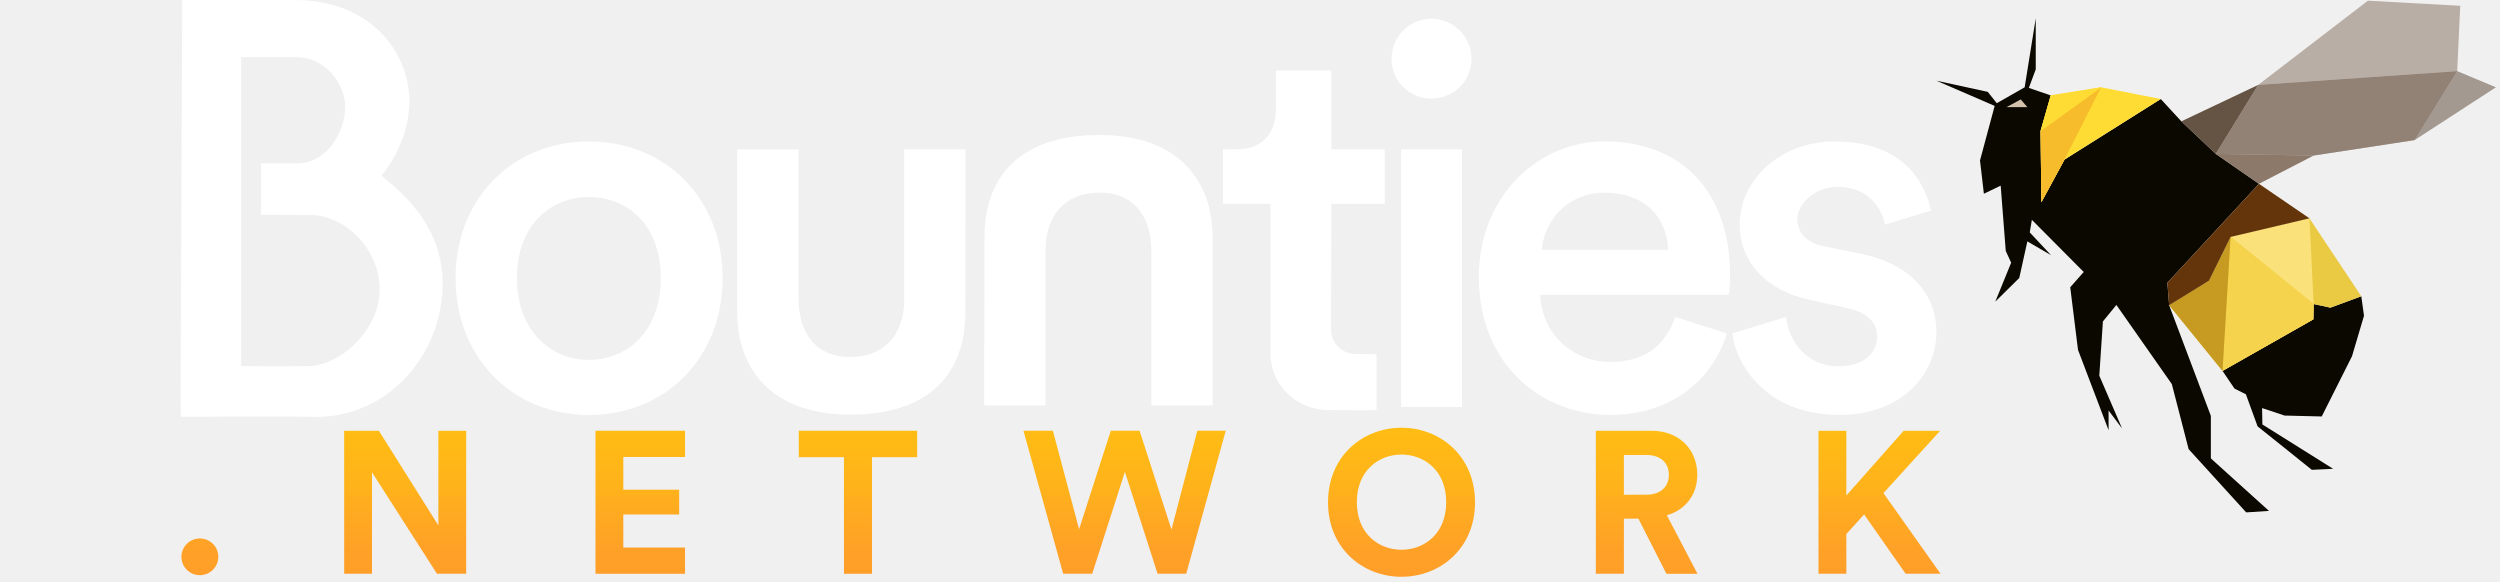
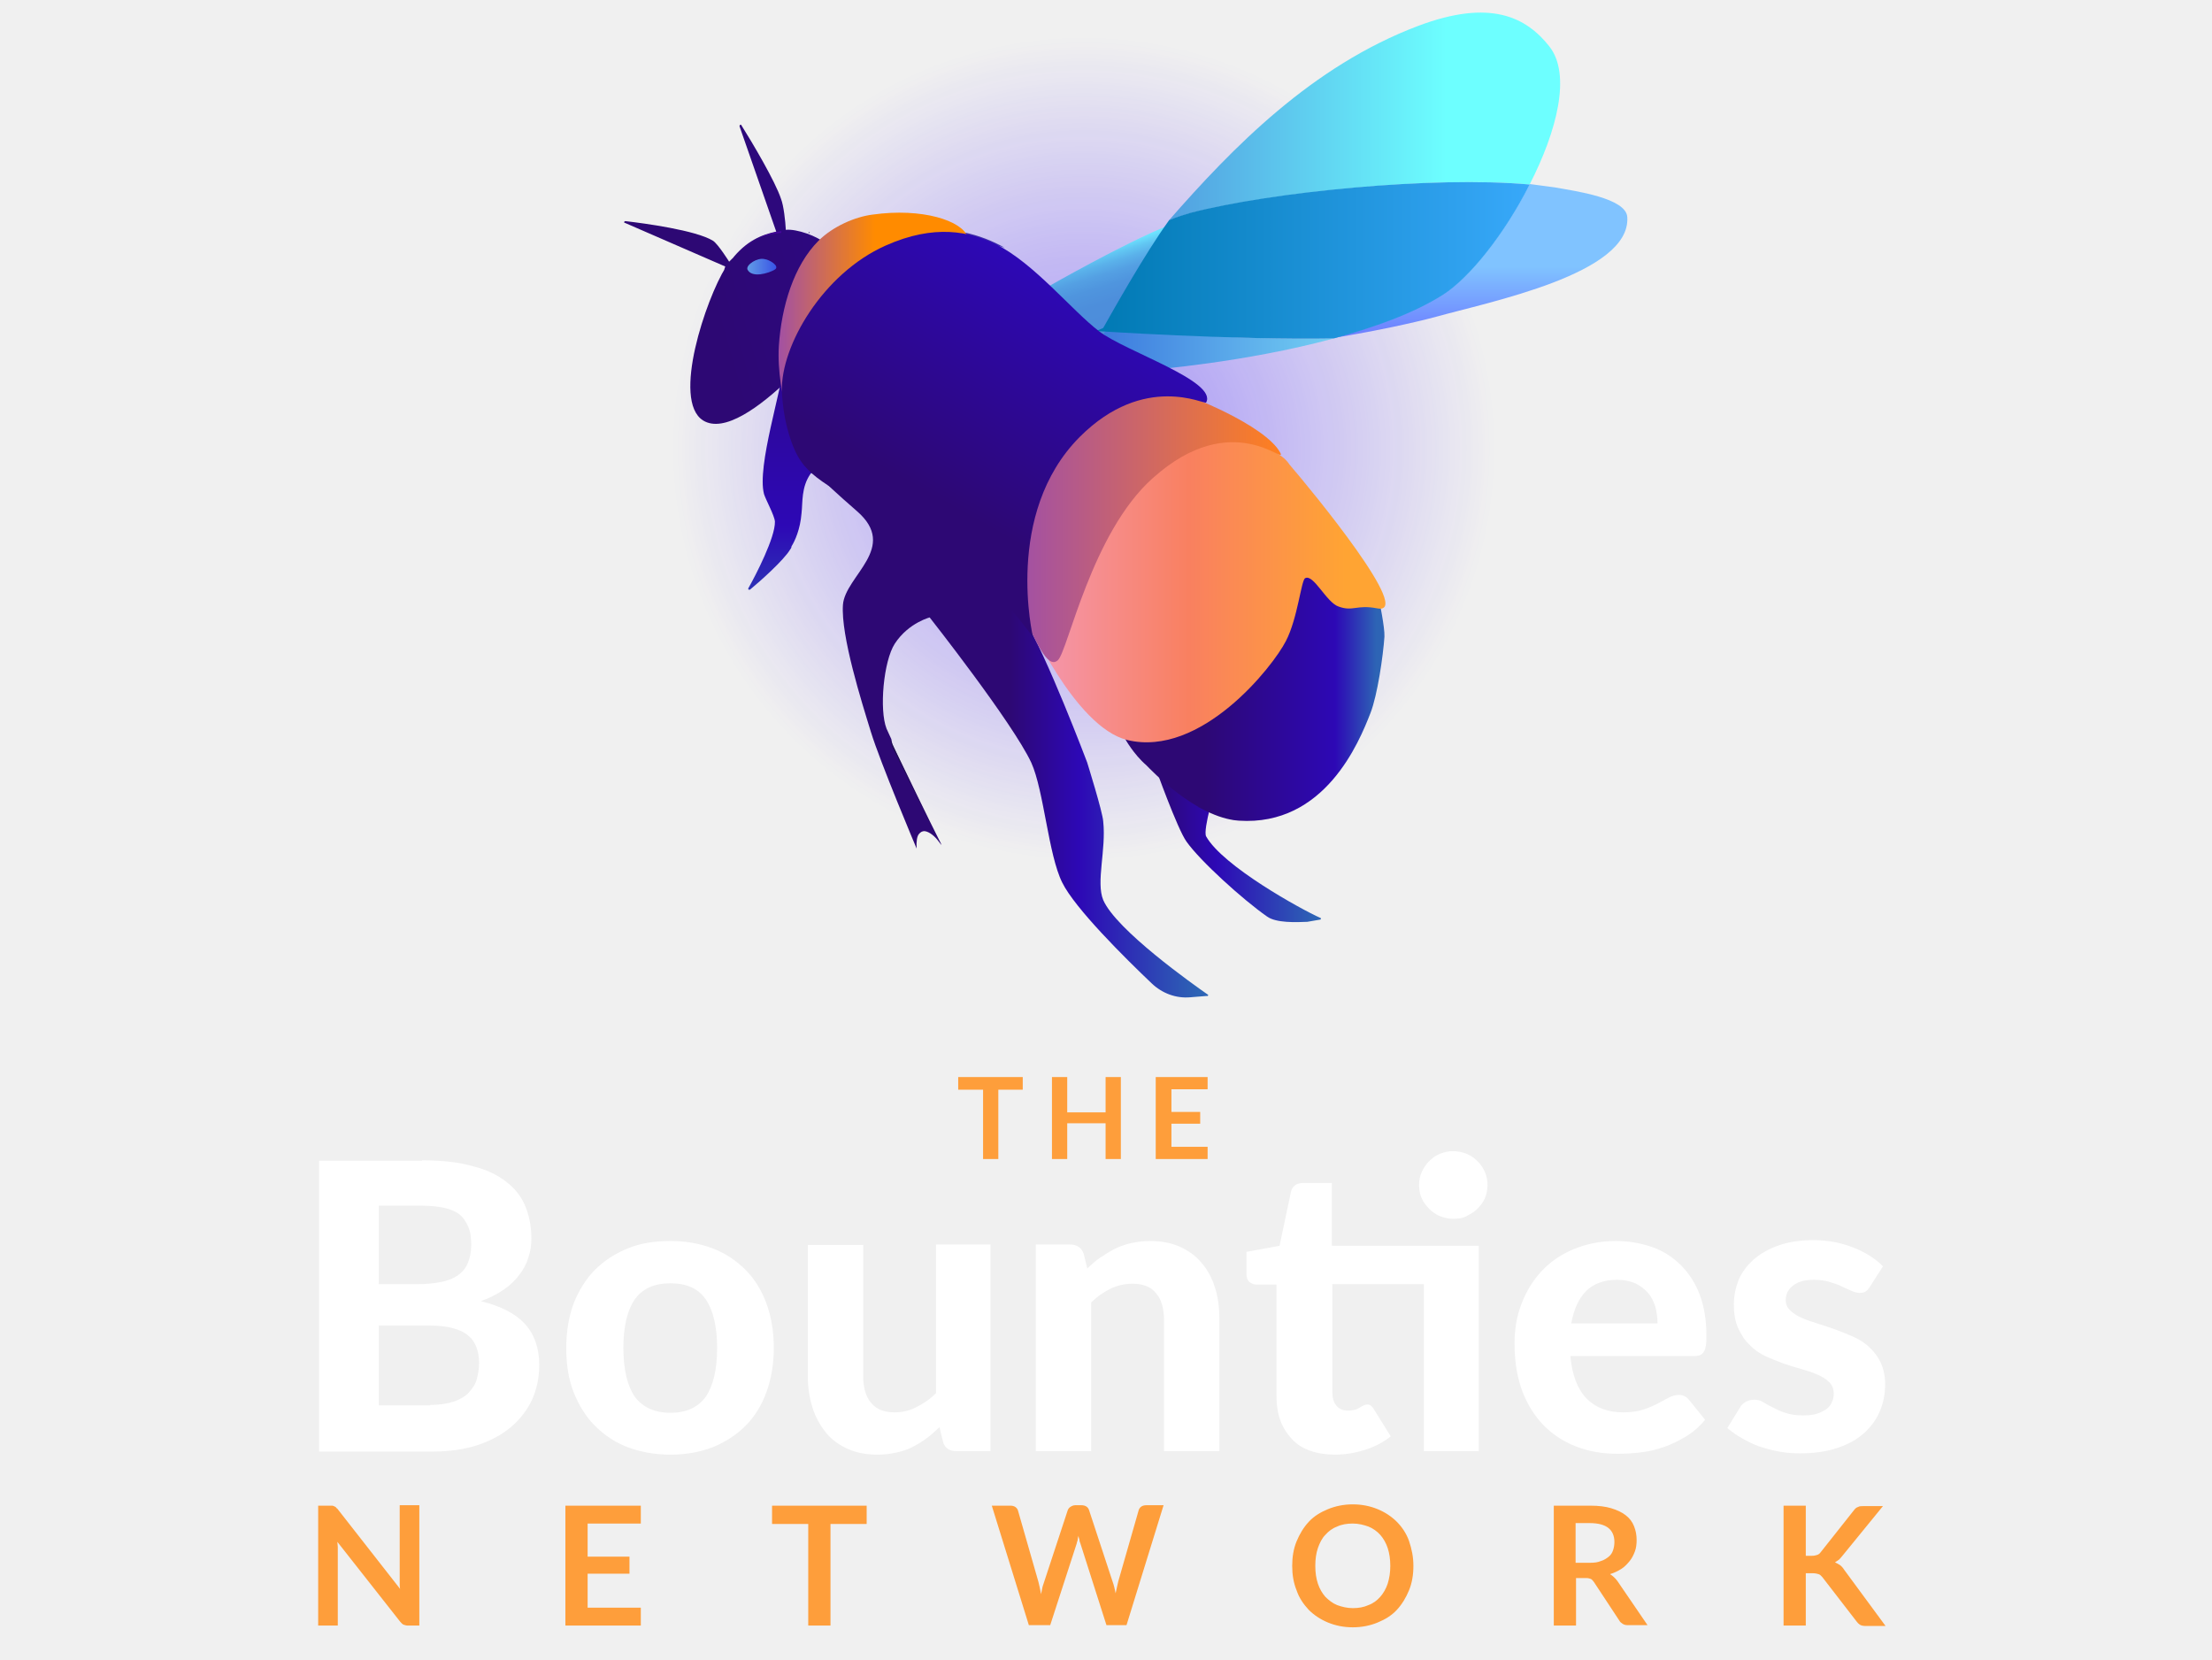
- <svg xmlns="http://www.w3.org/2000/svg" version="1.1" id="Layer_1" x="0px" y="0px" width="609.5px" height="141.699px" viewBox="23.5 0 609.5 141.699" enable-background="new 23.5 0 609.5 141.699" xml:space="preserve">
-   <path fill="#FFFFFF" d="M199.681,67.754c0,19.339-13.794,33.414-32.622,33.414c-18.693,0-32.494-14.053-32.494-33.414  c0-19.218,13.784-33.271,32.494-33.271C185.884,34.483,199.681,48.538,199.681,67.754z M184.596,67.754  c0-13.022-8.253-19.733-17.535-19.733c-9.156,0-17.538,6.711-17.538,19.733c0,13.025,8.382,19.988,17.538,19.988  C176.34,87.742,184.596,80.906,184.596,67.754z" />
-   <path fill="#FFFFFF" d="M230.798,101.078c-19.259,0-27.573-11.146-27.573-25.072v-39.59h14.944v36.297  c0,7.736,3.616,14.318,12.64,14.318c8.641,0,13.152-5.803,13.152-14.051V36.415h14.96l-0.072,39.694  C258.853,90.115,251.074,101.078,230.798,101.078z" />
-   <path fill="#FFFFFF" d="M348.092,36.415h13.025v13.282h-13.025l-0.099,30.593c0,3,2.299,6.022,6.154,6.022  c2.744,0,1.5,0,4.952,0.045V99.97c-2.326,0.179-6.321,0-11.732,0c-7.145,0-14.094-5.411-14.094-13.786l-0.019-36.499H321.65V36.402  h3.235c6.705,0,9.68-4.253,9.68-9.798v-9.406h13.532L348.092,36.415L348.092,36.415z" />
-   <path fill="#FFFFFF" d="M372.443,4.56c5.401,0,9.805,4.388,9.805,9.804c0,5.415-4.399,9.671-9.805,9.671  c-5.302,0-9.681-4.248-9.681-9.671C362.769,8.945,367.153,4.56,372.443,4.56z M365.093,99.223V36.415h14.843v62.808H365.093  L365.093,99.223z" />
-   <path fill="#FFFFFF" d="M444.526,81.294c-3.349,10.957-13.28,19.854-28.371,19.854c-17.022,0-32.112-12.373-32.112-33.662  c0-19.851,14.688-33.012,30.562-33.012c19.348,0,30.689,12.77,30.689,32.621c0,2.453-0.256,4.507-0.386,4.774h-45.912  c0.403,9.545,7.88,16.373,17.167,16.373c9.033,0,13.674-4.777,15.737-10.959L444.526,81.294z M430.213,60.918  c-0.26-7.355-5.16-13.932-15.479-13.932c-9.412,0-14.849,7.223-15.349,13.932H430.213z" />
-   <path fill="#FFFFFF" d="M483.062,54.754c-0.592-3.058-3.263-9.199-11.646-9.199c-5.287,0-9.731,4.016-9.731,7.888  c0,3.348,2.453,5.802,6.315,6.571l9.537,1.925c11.862,2.58,18.061,9.797,18.061,19.083c0,9.545-7.726,20.123-23.729,20.123  c-18.179,0-25.253-12.765-26.021-19.863l13.119-4.01c0.509,5.67,4.789,12.035,12.795,12.035c6.19,0,9.41-3.353,9.41-7.224  c0-3.354-2.318-5.935-7.351-6.972l-9.286-2.062c-11.095-2.457-16.897-9.683-16.897-18.31c0-10.977,10.045-20.256,23.07-20.256  c20.205,0,22.896,14.385,23.592,16.848" />
-   <path fill="#FFFFFF" d="M291.571,32.914c19.258,0,27.571,11.146,27.571,25.071v40.858h-14.949V61.278  c0-7.733-3.612-14.315-12.631-14.315c-8.641,0-13.16,5.803-13.16,14.05v37.826h-14.959l0.078-40.967  C263.508,43.88,271.293,32.914,291.571,32.914z" />
-   <path fill="#FFFFFF" d="M95.194,0.001c19.454,0,28.105,13.523,28.105,24.6c0,10.694-6.832,18.25-6.832,18.25  c6.469,5.075,14.944,13.185,14.944,26.3c0,17.144-13.16,32.486-30.774,32.486c-11.556-0.226-33.054,0-33.054,0  C67.506,94.357,67.537,97.859,67.926,0L95.194,0.001L95.194,0.001z M92.237,39.826h3.529c7.932,0,11.901-8.243,11.901-13.857  c0-5.146-4.505-12.041-12.035-12.041H82.285v25.897v0.344V52.32c0,0,0,32.768,0,36.941c0-0.006,9.095,0.087,16.511,0  c7.906-0.227,17.4-8.963,17.264-18.952c-0.132-9.827-8.59-17.903-17.019-17.903l-11.89-0.045V39.826H92.237L92.237,39.826z" />
-   <path fill="#FFFFFF" d="M483.062,54.754" />
-   <g>
-     <polygon fill="#0B0800" points="518.867,53.591 531.508,66.308 528.223,70.036 530.119,85.307 537.574,104.895 537.574,100.074    540.864,104.458 535.309,91.593 536.188,78.365 539.474,74.348 552.994,93.643 557.089,109.501 571.121,124.921 576.676,124.557    562.508,111.766 562.508,101.391 552.338,74.421 551.899,68.938 574.231,44.812 563.712,37.523 555.308,29.58 550.29,24.137    526.832,38.9 521.189,49.303 520.985,31.957 523.47,23.26 518.136,21.433 519.815,16.9 519.815,4.478 517.11,21.286    510.312,25.161 508.119,22.394 495.591,19.673 509.803,25.818 506.223,39.12 507.171,47.232 511.265,45.26 512.506,61.191    513.823,64.042 509.949,73.542 515.796,67.769 517.77,58.852 523.543,62.214 518.354,56.66  " />
-     <polygon fill="#0B0800" points="565.348,90.425 568.27,94.736 571.048,96.126 573.899,103.945 587.126,114.542 592.315,114.296    575.068,103.482 574.996,99.488 580.477,101.314 589.538,101.535 596.921,86.845 599.844,76.979 599.185,72.229 591.657,75.003    587.565,74.126 587.492,77.855  " />
-     <polygon fill="#FEDC33" points="535.747,21.286 550.29,24.137 526.832,38.9 521.189,49.303 520.985,31.957 523.47,23.26  " />
-     <polygon fill="#F7BC2C" points="521.189,49.303 526.832,38.9 535.747,21.286 520.985,31.957  " />
-     <polygon fill="#FEDC33" points="520.985,31.957 535.747,21.286 523.47,23.26  " />
-     <polygon fill="#EACA42" points="586.542,53.226 599.185,72.229 591.657,75.003 587.565,74.126 587.492,77.855 565.348,90.425    552.338,74.421 562.059,68.427 567.32,57.757  " />
-     <polygon fill="#FBE179" points="586.542,53.226 587.565,74.126 567.32,57.757  " />
-     <polygon fill="#F6D34C" points="567.32,57.757 565.348,90.425 587.492,77.855 587.565,74.126  " />
-     <polygon fill="#C79B22" points="567.32,57.757 565.348,90.425 552.338,74.421 562.059,68.427  " />
-     <polygon fill="#64350B" points="586.542,53.226 567.32,57.757 562.059,68.427 552.338,74.421 551.899,68.938 574.231,44.812  " />
-     <polygon opacity="0.9" fill="#554130" enable-background="new    " points="574.041,20.703 555.308,29.58 563.712,37.523  " />
-     <polygon opacity="0.9" fill="#826C5B" enable-background="new    " points="587.565,37.923 563.712,37.523 574.231,44.812  " />
-     <polygon opacity="0.5" fill="#554130" enable-background="new    " points="587.565,37.923 563.712,37.523 574.041,20.703    622.572,17.341 612.194,34.15  " />
-     <polygon opacity="0.5" fill="#554130" enable-background="new    " points="612.194,34.15 622.572,17.341 632,21.286  " />
-     <polygon opacity="0.5" fill="#826C5B" enable-background="new    " points="574.041,20.703 600.794,0.165 623.304,1.407    622.572,17.341  " />
-     <polygon opacity="0.5" fill="#826C5B" enable-background="new    " points="587.565,37.923 563.712,37.523 574.041,20.703    622.572,17.341 612.194,34.15  " />
-     <polygon fill="#D2C2AB" points="516.16,24.247 517.77,26.12 512.668,26.12  " />
-   </g>
-   <g>
-     <linearGradient id="SVGID_1_" gradientUnits="userSpaceOnUse" x1="-143.771" y1="1294.046" x2="-143.771" y2="1337.328" gradientTransform="matrix(1 0 0 1 216 -1191.46)">
-       <stop offset="0" style="stop-color:#FFBE12" />
-       <stop offset="0.388" style="stop-color:#FFB21B" />
-       <stop offset="0.463" style="stop-color:#FFAD1F" />
-       <stop offset="0.724" style="stop-color:#FFA127" />
-       <stop offset="0.984" style="stop-color:#FF9D2A" />
-     </linearGradient>
-     <path fill="url(#SVGID_1_)" d="M72.205,131.275c2.506,0,4.523,2.02,4.523,4.479c0,2.455-2.018,4.475-4.523,4.475   c-2.46,0-4.475-2.02-4.475-4.475C67.73,133.294,69.744,131.275,72.205,131.275z" />
-     <linearGradient id="SVGID_2_" gradientUnits="userSpaceOnUse" x1="-93.716" y1="1294.055" x2="-93.716" y2="1337.324" gradientTransform="matrix(1 0 0 1 216 -1191.46)">
-       <stop offset="0" style="stop-color:#FFBE12" />
-       <stop offset="0.388" style="stop-color:#FFB21B" />
-       <stop offset="0.463" style="stop-color:#FFAD1F" />
-       <stop offset="0.724" style="stop-color:#FFA127" />
-       <stop offset="0.984" style="stop-color:#FF9D2A" />
-     </linearGradient>
-     <path fill="url(#SVGID_2_)" d="M130.028,139.882l-15.832-24.733v24.733h-6.785v-34.86h8.456l14.505,23.062v-23.062h6.785v34.86   H130.028z" />
-     <linearGradient id="SVGID_3_" gradientUnits="userSpaceOnUse" x1="-36.406" y1="1294.055" x2="-36.406" y2="1337.327" gradientTransform="matrix(1 0 0 1 216 -1191.46)">
-       <stop offset="0" style="stop-color:#FFBE12" />
-       <stop offset="0.388" style="stop-color:#FFB21B" />
-       <stop offset="0.463" style="stop-color:#FFAD1F" />
-       <stop offset="0.724" style="stop-color:#FFA127" />
-       <stop offset="0.984" style="stop-color:#FF9D2A" />
-     </linearGradient>
-     <path fill="url(#SVGID_3_)" d="M168.678,139.882v-34.86h21.832v6.395h-15.045v7.965h13.619v6.049h-13.619v8.062h15.045v6.393   h-21.832V139.882z" />
-     <linearGradient id="SVGID_4_" gradientUnits="userSpaceOnUse" x1="16.672" y1="1294.055" x2="16.672" y2="1337.323" gradientTransform="matrix(1 0 0 1 216 -1191.46)">
-       <stop offset="0" style="stop-color:#FFBE12" />
-       <stop offset="0.388" style="stop-color:#FFB21B" />
-       <stop offset="0.463" style="stop-color:#FFAD1F" />
-       <stop offset="0.724" style="stop-color:#FFA127" />
-       <stop offset="0.984" style="stop-color:#FF9D2A" />
-     </linearGradient>
-     <path fill="url(#SVGID_4_)" d="M236.091,111.462v28.42h-6.834v-28.42h-11.016v-6.44h28.862v6.44H236.091L236.091,111.462z" />
-     <linearGradient id="SVGID_5_" gradientUnits="userSpaceOnUse" x1="81.676" y1="1294.058" x2="81.676" y2="1337.324" gradientTransform="matrix(1 0 0 1 216 -1191.46)">
-       <stop offset="0" style="stop-color:#FFBE12" />
-       <stop offset="0.388" style="stop-color:#FFB21B" />
-       <stop offset="0.463" style="stop-color:#FFAD1F" />
-       <stop offset="0.724" style="stop-color:#FFA127" />
-       <stop offset="0.984" style="stop-color:#FF9D2A" />
-     </linearGradient>
-     <path fill="url(#SVGID_5_)" d="M315.405,105.021h6.932l-9.638,34.858h-6.984l-7.966-24.83l-7.967,24.83h-7.078l-9.688-34.858h7.178   l6.393,23.994l7.72-23.994h7.03l7.771,24.092L315.405,105.021z" />
-     <linearGradient id="SVGID_6_" gradientUnits="userSpaceOnUse" x1="149.19" y1="1294.054" x2="149.19" y2="1337.325" gradientTransform="matrix(1 0 0 1 216 -1191.46)">
-       <stop offset="0" style="stop-color:#FFBE12" />
-       <stop offset="0.388" style="stop-color:#FFB21B" />
-       <stop offset="0.463" style="stop-color:#FFAD1F" />
-       <stop offset="0.724" style="stop-color:#FFA127" />
-       <stop offset="0.984" style="stop-color:#FF9D2A" />
-     </linearGradient>
-     <path fill="url(#SVGID_6_)" d="M365.166,104.281c9.491,0,17.947,6.934,17.947,18.193c0,11.209-8.456,18.145-17.947,18.145   c-9.438,0-17.898-6.936-17.898-18.145C347.268,111.214,355.728,104.281,365.166,104.281z M365.166,134.031   c5.41,0,10.917-3.738,10.917-11.605c0-7.865-5.506-11.604-10.917-11.604c-5.359,0-10.866,3.736-10.866,11.604   C354.3,130.294,359.807,134.031,365.166,134.031z" />
-     <linearGradient id="SVGID_7_" gradientUnits="userSpaceOnUse" x1="208.958" y1="1294.055" x2="208.958" y2="1337.326" gradientTransform="matrix(1 0 0 1 216 -1191.46)">
-       <stop offset="0" style="stop-color:#FFBE12" />
-       <stop offset="0.388" style="stop-color:#FFB21B" />
-       <stop offset="0.463" style="stop-color:#FFAD1F" />
-       <stop offset="0.724" style="stop-color:#FFA127" />
-       <stop offset="0.984" style="stop-color:#FF9D2A" />
-     </linearGradient>
-     <path fill="url(#SVGID_7_)" d="M422.943,126.458h-3.539v13.424h-6.836v-34.86h13.622c6.782,0,11.11,4.672,11.11,10.719   c0,4.867-2.853,8.557-7.425,9.885l7.473,14.26h-7.569L422.943,126.458z M424.909,120.607c3.44,0,5.46-1.967,5.46-4.818   c0-2.947-2.02-4.865-5.46-4.865h-5.507v9.686L424.909,120.607L424.909,120.607z" />
-     <linearGradient id="SVGID_8_" gradientUnits="userSpaceOnUse" x1="265.727" y1="1294.057" x2="265.727" y2="1337.326" gradientTransform="matrix(1 0 0 1 216 -1191.46)">
-       <stop offset="0" style="stop-color:#FFBE12" />
-       <stop offset="0.388" style="stop-color:#FFB21B" />
-       <stop offset="0.463" style="stop-color:#FFAD1F" />
-       <stop offset="0.724" style="stop-color:#FFA127" />
-       <stop offset="0.984" style="stop-color:#FF9D2A" />
-     </linearGradient>
-     <path fill="url(#SVGID_8_)" d="M477.967,125.425l-4.328,4.771v9.688h-6.785v-34.859h6.785v15.783l13.965-15.783h8.899   l-13.816,15.191l13.915,19.668h-8.507L477.967,125.425z" />
-   </g>
+ <svg xmlns="http://www.w3.org/2000/svg" version="1.1" id="Layer_1" x="0px" y="0px" width="449.25px" height="337px" viewBox="0 30.35 449.25 337" enable-background="new 0 30.35 449.25 337" xml:space="preserve">
+   <path id="Bounties" fill="#FFFFFF" d="M87.379,315.669c1.948,0,3.542-0.266,4.871-0.709c1.239-0.442,2.302-1.062,3.011-1.86  c0.708-0.797,1.329-1.682,1.594-2.744c0.266-1.062,0.443-2.036,0.443-3.188s-0.177-2.302-0.532-3.188  c-0.354-0.974-0.886-1.771-1.683-2.392c-0.796-0.709-1.771-1.151-3.099-1.505c-1.24-0.354-2.834-0.53-4.693-0.53h-10.36v16.202  h10.448V315.669L87.379,315.669z M76.931,275.202v15.938h8.058c1.682,0,3.188-0.178,4.604-0.442  c1.328-0.266,2.479-0.708,3.365-1.328s1.594-1.417,2.037-2.478c0.442-1.063,0.708-2.215,0.708-3.721c0-1.504-0.177-2.744-0.62-3.719  c-0.443-0.974-0.974-1.859-1.771-2.479c-0.797-0.62-1.86-1.062-3.1-1.328s-2.745-0.443-4.428-0.443L76.931,275.202L76.931,275.202z   M85.697,265.992c3.984,0,7.35,0.355,10.183,1.152c2.834,0.708,5.136,1.771,6.907,3.188c1.771,1.328,3.099,3.01,3.896,4.959  c0.797,1.947,1.24,4.161,1.24,6.553c0,1.328-0.177,2.656-0.62,3.896c-0.354,1.239-0.974,2.391-1.859,3.541  c-0.797,1.062-1.86,2.125-3.188,3.01c-1.328,0.887-2.834,1.684-4.605,2.302c3.985,0.975,6.996,2.479,8.944,4.605  c1.948,2.125,2.922,4.958,2.922,8.323c0,2.479-0.443,4.783-1.417,6.995c-0.974,2.127-2.392,3.984-4.25,5.58  c-1.86,1.594-4.162,2.833-6.818,3.718c-2.656,0.886-5.844,1.328-9.298,1.328H64.8v-59.061h20.897V265.992L85.697,265.992z   M136.169,282.375c3.188,0,6.021,0.531,8.59,1.505c2.568,0.974,4.781,2.479,6.641,4.339c1.859,1.859,3.276,4.162,4.25,6.818  s1.506,5.667,1.506,9.032c0,3.366-0.531,6.375-1.506,9.032c-0.974,2.656-2.391,4.958-4.25,6.817c-1.86,1.861-4.074,3.276-6.641,4.34  c-2.568,0.975-5.402,1.506-8.59,1.506s-6.021-0.531-8.677-1.506c-2.568-0.974-4.782-2.479-6.642-4.34  c-1.859-1.859-3.276-4.16-4.339-6.817s-1.505-5.666-1.505-9.032c0-3.365,0.531-6.376,1.505-9.032  c1.062-2.656,2.479-4.958,4.339-6.818c1.86-1.859,4.073-3.275,6.642-4.339C130.06,282.816,132.982,282.375,136.169,282.375z   M136.169,317.263c3.188,0,5.579-1.062,7.173-3.275c1.505-2.214,2.302-5.49,2.302-9.918c0-4.339-0.797-7.615-2.302-9.829  c-1.506-2.213-3.896-3.275-7.173-3.275c-3.276,0-5.667,1.062-7.261,3.275c-1.505,2.214-2.302,5.49-2.302,9.829  c0,4.34,0.797,7.704,2.302,9.918C130.502,316.111,132.894,317.263,136.169,317.263z M201.165,283.083v41.973h-6.906  c-1.417,0-2.392-0.62-2.745-1.949l-0.708-2.922c-0.887,0.797-1.683,1.595-2.568,2.214c-0.885,0.708-1.859,1.24-2.833,1.771  c-0.974,0.531-2.125,0.885-3.276,1.151c-1.151,0.265-2.479,0.443-3.808,0.443c-2.302,0-4.338-0.354-6.11-1.152  c-1.771-0.797-3.276-1.859-4.427-3.275c-1.151-1.418-2.125-3.101-2.745-5.049c-0.62-1.947-0.974-4.072-0.974-6.462v-26.654h11.246  v26.654c0,2.301,0.532,4.161,1.594,5.401c1.062,1.327,2.656,1.948,4.781,1.948c1.595,0,3.1-0.354,4.428-1.063  c1.417-0.708,2.745-1.594,3.985-2.833v-30.195L201.165,283.083L201.165,283.083z M220.822,287.953  c0.886-0.797,1.683-1.594,2.656-2.213c0.975-0.621,1.861-1.24,2.922-1.771c1.062-0.53,2.126-0.886,3.276-1.151  c1.151-0.266,2.479-0.442,3.808-0.442c2.302,0,4.339,0.354,6.11,1.15c1.771,0.798,3.276,1.861,4.427,3.276  c1.24,1.417,2.126,3.1,2.745,5.048c0.62,1.948,0.887,4.074,0.887,6.464v26.741h-11.247v-26.653c0-2.302-0.53-4.161-1.594-5.401  c-1.062-1.328-2.656-1.947-4.782-1.947c-1.594,0-3.1,0.354-4.428,0.974c-1.417,0.708-2.745,1.594-3.984,2.833v30.195h-11.246  v-41.973h6.906c1.417,0,2.391,0.621,2.834,1.948L220.822,287.953z M300.34,325.056h-11.159v-33.915h-18.594v21.872  c0,1.15,0.265,2.125,0.796,2.743c0.531,0.71,1.328,1.063,2.391,1.063c0.531,0,0.974-0.089,1.417-0.178  c0.354-0.089,0.709-0.266,0.975-0.442c0.265-0.179,0.531-0.266,0.796-0.444c0.265-0.087,0.443-0.177,0.708-0.177  c0.354,0,0.621,0.089,0.797,0.266c0.178,0.177,0.443,0.442,0.621,0.797l3.365,5.401c-1.505,1.24-3.275,2.125-5.224,2.744  c-1.948,0.62-3.984,0.975-6.11,0.975c-1.86,0-3.542-0.266-5.048-0.796c-1.505-0.532-2.745-1.329-3.719-2.392  c-0.975-1.062-1.771-2.302-2.302-3.719c-0.531-1.418-0.797-3.101-0.797-4.959v-22.669h-3.985c-0.62,0-1.061-0.177-1.504-0.531  c-0.443-0.354-0.62-0.974-0.62-1.682v-4.428l6.73-1.239l2.302-10.893c0.266-1.239,1.151-1.86,2.479-1.86h5.845v12.752h29.84V325.056  L300.34,325.056z M302.109,271.041c0,0.887-0.178,1.771-0.53,2.656c-0.354,0.797-0.886,1.505-1.506,2.125  c-0.62,0.621-1.417,1.062-2.214,1.506c-0.796,0.443-1.771,0.53-2.745,0.53c-0.885,0-1.77-0.177-2.657-0.53  c-0.885-0.354-1.594-0.887-2.213-1.506c-0.62-0.62-1.151-1.328-1.505-2.125c-0.354-0.797-0.531-1.684-0.531-2.656  c0-0.975,0.177-1.86,0.531-2.657c0.354-0.796,0.886-1.594,1.505-2.214c0.621-0.619,1.328-1.15,2.213-1.505  c0.887-0.354,1.683-0.53,2.657-0.53s1.86,0.177,2.745,0.53c0.887,0.354,1.594,0.886,2.214,1.505c0.62,0.621,1.151,1.328,1.506,2.214  C301.933,269.181,302.109,270.066,302.109,271.041z M336.645,299.11c0-1.152-0.178-2.302-0.443-3.366  c-0.354-1.061-0.796-2.035-1.506-2.834c-0.709-0.797-1.505-1.416-2.567-1.947c-1.063-0.443-2.303-0.709-3.72-0.709  c-2.656,0-4.781,0.797-6.287,2.301c-1.506,1.506-2.479,3.72-3.01,6.553h17.533V299.11L336.645,299.11z M318.934,305.752  c0.354,3.896,1.506,6.818,3.365,8.678c1.86,1.858,4.339,2.745,7.35,2.745c1.506,0,2.922-0.179,3.984-0.532  c1.152-0.354,2.125-0.797,3.011-1.239c0.886-0.443,1.595-0.886,2.302-1.24c0.708-0.354,1.417-0.531,2.036-0.531  c0.886,0,1.505,0.354,2.036,0.975l3.275,4.074c-1.15,1.417-2.479,2.567-3.984,3.452c-1.504,0.887-2.922,1.595-4.515,2.126  c-1.505,0.531-3.1,0.886-4.692,1.062c-1.596,0.178-3.101,0.265-4.605,0.265c-2.922,0-5.666-0.442-8.236-1.416  c-2.567-0.975-4.781-2.391-6.641-4.251c-1.859-1.859-3.365-4.249-4.427-6.995c-1.062-2.834-1.595-6.021-1.595-9.74  c0-2.835,0.443-5.578,1.418-8.058c0.974-2.568,2.302-4.693,4.074-6.642c1.77-1.859,3.896-3.365,6.463-4.428  c2.568-1.062,5.401-1.682,8.589-1.682c2.656,0,5.136,0.442,7.438,1.24c2.301,0.796,4.248,2.125,5.844,3.719  c1.594,1.593,2.922,3.63,3.809,6.021c0.886,2.391,1.327,5.048,1.327,8.146c0,0.886,0,1.506-0.089,2.035  c-0.088,0.532-0.177,0.975-0.441,1.329c-0.178,0.353-0.443,0.531-0.797,0.708c-0.354,0.088-0.709,0.177-1.24,0.177L318.934,305.752  L318.934,305.752z M379.768,291.672c-0.266,0.443-0.62,0.797-0.886,0.975c-0.266,0.177-0.709,0.266-1.24,0.266  c-0.53,0-1.062-0.178-1.683-0.443c-0.53-0.266-1.238-0.531-1.948-0.887c-0.708-0.354-1.505-0.619-2.391-0.885  s-1.948-0.443-3.188-0.443c-1.859,0-3.188,0.354-4.249,1.151c-0.974,0.708-1.505,1.771-1.505,2.923c0,0.885,0.266,1.505,0.885,2.125  c0.531,0.53,1.328,1.062,2.303,1.505s2.035,0.797,3.188,1.152c1.151,0.353,2.391,0.796,3.719,1.238  c1.239,0.444,2.479,0.975,3.719,1.506c1.151,0.53,2.302,1.239,3.188,2.126c0.975,0.886,1.683,1.859,2.303,3.1  c0.53,1.239,0.885,2.656,0.885,4.339c0,2.036-0.353,3.896-1.151,5.667c-0.708,1.683-1.859,3.188-3.275,4.427  c-1.417,1.24-3.188,2.214-5.401,2.923c-2.125,0.708-4.605,1.062-7.438,1.062c-1.417,0-2.834-0.089-4.25-0.354  c-1.417-0.266-2.744-0.619-4.074-1.062c-1.239-0.442-2.479-1.062-3.541-1.683c-1.152-0.619-2.036-1.327-2.923-2.035l2.568-4.162  c0.265-0.531,0.708-0.887,1.151-1.151c0.443-0.267,1.062-0.443,1.771-0.443c0.709,0,1.328,0.177,1.86,0.531  c0.531,0.354,1.238,0.708,1.947,1.062c0.709,0.353,1.506,0.796,2.479,1.062c0.975,0.354,2.126,0.531,3.631,0.531  c1.062,0,2.036-0.089,2.835-0.354c0.797-0.265,1.416-0.62,1.947-0.975c0.531-0.442,0.887-0.886,1.062-1.417  c0.266-0.53,0.354-1.062,0.354-1.683c0-0.886-0.266-1.683-0.886-2.301c-0.62-0.621-1.328-1.062-2.302-1.506  c-0.975-0.442-2.035-0.797-3.275-1.152c-1.24-0.353-2.48-0.708-3.72-1.15c-1.239-0.443-2.479-0.975-3.719-1.506  c-1.239-0.619-2.302-1.326-3.188-2.301c-0.973-0.887-1.682-2.037-2.301-3.365c-0.62-1.328-0.886-2.923-0.886-4.871  c0-1.77,0.353-3.365,0.974-4.957c0.709-1.595,1.682-2.922,3.1-4.162c1.328-1.152,3.01-2.127,5.048-2.834  c2.036-0.709,4.339-1.062,6.995-1.062c3.011,0,5.668,0.53,8.146,1.506c2.479,0.973,4.428,2.213,6.022,3.807L379.768,291.672z" />
+   <path id="Network" fill="#FE9E3B" d="M66.924,336.124c0.177,0,0.354,0,0.531,0c0.178,0,0.266,0.088,0.354,0.088  c0.088,0.087,0.177,0.087,0.354,0.178c0.089,0.088,0.177,0.265,0.354,0.354l12.75,16.293c-0.088-0.354-0.088-0.797-0.088-1.151  c0-0.355,0-0.709,0-1.063v-14.786h3.984v24.439h-2.302c-0.354,0-0.62-0.088-0.885-0.179c-0.266-0.087-0.443-0.353-0.709-0.619  l-12.75-16.205c0,0.354,0.088,0.709,0.088,1.063c0,0.353,0,0.708,0,0.974v14.965h-3.985v-24.351H66.924z M130.148,336.124v3.63  h-10.803v6.73h8.501v3.454h-8.501v6.905h10.803v3.632H114.83v-24.352H130.148L130.148,336.124z M176.017,336.124v3.719h-7.349  v20.632h-4.516v-20.632h-7.349v-3.719H176.017z M201.431,336.124h3.808c0.353,0,0.708,0.088,0.974,0.266  c0.266,0.177,0.442,0.442,0.532,0.708l4.162,14.522c0.087,0.353,0.177,0.708,0.265,1.15c0.088,0.443,0.178,0.886,0.266,1.328  c0.088-0.442,0.178-0.886,0.265-1.328c0.089-0.442,0.266-0.797,0.354-1.15l4.781-14.522c0.088-0.266,0.266-0.531,0.531-0.708  c0.266-0.178,0.621-0.354,0.974-0.354h1.328c0.353,0,0.708,0.088,0.975,0.265c0.265,0.179,0.442,0.444,0.531,0.709l4.782,14.521  c0.265,0.708,0.442,1.505,0.62,2.391c0.088-0.442,0.178-0.886,0.266-1.238c0.088-0.354,0.177-0.797,0.265-1.152l4.162-14.521  c0.089-0.265,0.266-0.53,0.531-0.709c0.265-0.177,0.621-0.265,0.974-0.265h3.542l-7.527,24.351h-4.074l-5.312-16.646  c-0.089-0.178-0.178-0.442-0.178-0.709c-0.088-0.266-0.177-0.531-0.177-0.797c-0.088,0.266-0.178,0.531-0.178,0.797  c0,0.267-0.177,0.443-0.177,0.709l-5.402,16.646h-4.339L201.431,336.124z M287.057,348.344c0,1.771-0.265,3.453-0.885,4.958  c-0.62,1.506-1.417,2.834-2.479,3.985c-1.062,1.15-2.391,1.948-3.896,2.567c-1.505,0.621-3.187,0.974-5.047,0.974  c-1.86,0-3.542-0.353-5.048-0.974c-1.505-0.619-2.833-1.506-3.896-2.567c-1.062-1.152-1.948-2.393-2.479-3.985  c-0.62-1.505-0.886-3.188-0.886-4.958s0.266-3.453,0.886-4.958c0.621-1.505,1.417-2.835,2.479-3.984  c1.063-1.151,2.391-1.948,3.896-2.568c1.505-0.62,3.188-0.975,5.048-0.975c1.86,0,3.542,0.354,5.047,0.975  c1.506,0.62,2.834,1.505,3.896,2.568c1.063,1.062,1.948,2.391,2.479,3.896C286.702,344.891,287.057,346.484,287.057,348.344z   M282.364,348.344c0-1.327-0.178-2.568-0.532-3.631c-0.353-1.062-0.886-1.948-1.504-2.656c-0.621-0.709-1.505-1.329-2.391-1.683  c-0.975-0.354-2.037-0.62-3.188-0.62c-1.152,0-2.303,0.178-3.188,0.62c-0.974,0.353-1.771,0.974-2.391,1.683  c-0.709,0.708-1.152,1.683-1.505,2.656c-0.354,1.062-0.531,2.214-0.531,3.631c0,1.416,0.177,2.568,0.531,3.63  c0.354,1.062,0.886,1.948,1.505,2.657c0.708,0.709,1.505,1.328,2.391,1.683c0.975,0.354,2.036,0.62,3.188,0.62  c1.151,0,2.213-0.177,3.188-0.62c0.973-0.354,1.77-0.974,2.391-1.683c0.62-0.709,1.151-1.594,1.504-2.657  C282.187,350.822,282.364,349.672,282.364,348.344z M320.086,351v9.476h-4.516v-24.352h7.438c1.683,0,3.1,0.177,4.25,0.53  c1.15,0.354,2.125,0.798,2.922,1.418s1.328,1.328,1.683,2.213c0.354,0.887,0.531,1.771,0.531,2.835c0,0.796-0.089,1.594-0.354,2.301  c-0.265,0.708-0.619,1.417-1.061,1.948c-0.443,0.531-0.975,1.152-1.684,1.595c-0.708,0.443-1.418,0.796-2.302,1.062  c0.531,0.354,1.063,0.797,1.506,1.419l6.11,8.942h-4.074c-0.354,0-0.709-0.088-0.975-0.266c-0.266-0.177-0.531-0.353-0.709-0.708  l-5.136-7.792c-0.177-0.267-0.442-0.531-0.62-0.621c-0.266-0.087-0.531-0.177-0.974-0.177h-2.036V351L320.086,351z M320.086,347.724  h2.834c0.886,0,1.594-0.089,2.214-0.354c0.62-0.177,1.151-0.531,1.594-0.886s0.708-0.797,0.887-1.328  c0.177-0.531,0.265-1.062,0.265-1.683c0-1.239-0.443-2.213-1.239-2.833c-0.796-0.621-2.036-0.974-3.718-0.974h-2.924v8.058H320.086  L320.086,347.724z M366.928,346.307h1.061c0.443,0,0.797-0.088,1.063-0.178c0.266-0.088,0.531-0.266,0.708-0.532l6.73-8.5  c0.266-0.353,0.531-0.62,0.886-0.708c0.266-0.178,0.709-0.178,1.151-0.178h3.896l-8.234,10.095c-0.267,0.354-0.532,0.62-0.709,0.796  c-0.266,0.179-0.531,0.354-0.797,0.531c0.354,0.177,0.709,0.354,0.974,0.531c0.266,0.177,0.62,0.531,0.886,0.974l8.412,11.423  h-3.984c-0.531,0-0.975-0.087-1.239-0.266c-0.266-0.177-0.443-0.354-0.708-0.708l-6.906-8.943c-0.266-0.266-0.443-0.531-0.797-0.621  c-0.266-0.087-0.709-0.177-1.152-0.177h-1.418v10.626h-4.515v-24.348h4.515v10.184L366.928,346.307L366.928,346.307z" />
+   <path id="The" fill="#FE9E3B" d="M207.717,249.08v2.568h-4.959v14.08h-3.1v-14.08h-5.048v-2.568H207.717z M227.641,265.728h-3.099  v-7.261h-7.792v7.261h-3.1V249.08h3.1v7.173h7.792v-7.173h3.099V265.728z M245.262,249.08v2.479h-7.35v4.604h5.844v2.391h-5.844  v4.693h7.35v2.479h-10.537V249.08H245.262L245.262,249.08z" />
+   <radialGradient id="Oval_1_" cx="38.7" cy="391.352" r="0.292" gradientTransform="matrix(750.2699 0 0 -750.2696 -28815.473 293738.344)" gradientUnits="userSpaceOnUse">
+     <stop offset="0" style="stop-color:#2C00FF;stop-opacity:0.7" />
+     <stop offset="0.389" style="stop-color:#2C00FF;stop-opacity:0" />
+   </radialGradient>
+   <ellipse id="Oval" opacity="0.6" fill="url(#Oval_1_)" enable-background="new    " cx="219.988" cy="119.002" rx="219.158" ry="219.335" />
+   <linearGradient id="Shape_25_" gradientUnits="userSpaceOnUse" x1="37.418" y1="386.023" x2="38.003" y2="386.023" gradientTransform="matrix(57.6764 0 0 -54.0788 -1923.53 21077.531)">
+     <stop offset="0" style="stop-color:#2D0874" />
+     <stop offset="0.367" style="stop-color:#2D08B5" />
+     <stop offset="0.966" style="stop-color:#2D64B5" />
+   </linearGradient>
+   <path id="Shape" fill="url(#Shape_25_)" d="M257.356,216.494c1.86,1.328,5.933,1.152,8.146,1.062l2.568-0.442  c0.266,0,0.266-0.354,0.088-0.354c-3.984-1.77-19.834-10.537-23.199-16.559c-0.709-1.328,2.036-10.359,2.036-10.359l-12.398-3.809  c0,0,4.516,12.662,6.376,15.23C243.719,205.16,252.397,213.041,257.356,216.494z" />
+   <linearGradient id="Shape_26_" gradientUnits="userSpaceOnUse" x1="37.804" y1="387.606" x2="41.199" y2="388.908" gradientTransform="matrix(77.147 0 0 -104.0395 -2852.827 40456.562)">
+     <stop offset="0.305" style="stop-color:#2D0874" />
+     <stop offset="0.808" style="stop-color:#2D08B5" />
+     <stop offset="0.966" style="stop-color:#2D64B5" />
+   </linearGradient>
+   <path id="Shape_1_" fill="url(#Shape_26_)" d="M167.656,79.863c-1.417-1.506-5.933-3.099-8.058-2.834  c-0.088-1.771-0.442-4.958-0.974-6.287c-1.151-3.542-5.933-11.599-8.058-14.965c-0.089-0.266-0.443,0-0.354,0.266l7.438,21.341  c-2.922,0.62-6.11,1.859-9.12,5.756c0.088-0.088,0.266-0.266,0.266-0.354c-0.443,0.442-0.708,0.709-0.708,0.709  s-2.213-3.543-3.276-4.251c-3.453-2.126-13.902-3.542-17.798-3.985c-0.266,0-0.354,0.354-0.088,0.354l20.366,8.854  c0,0-0.089,0.354-0.266,0.797c0.089-0.266,0.266-0.354,0.354-0.619c0.266-0.354,0.443-0.709,0.708-1.062  c-0.266,0.354-0.443,0.708-0.708,1.062c-3.985,6.375-10.98,27.008-4.604,31.08c8.501,5.314,29.044-21.251,29.044-21.251  S170.312,82.697,167.656,79.863z" />
+   <linearGradient id="Shape_27_" gradientUnits="userSpaceOnUse" x1="38.105" y1="389.672" x2="38.69" y2="389.672" gradientTransform="matrix(99.2838 0 0 -148.7227 -3595.774 58142.453)">
+     <stop offset="0.305" style="stop-color:#2D0874" />
+     <stop offset="0.544" style="stop-color:#2D08B5" />
+     <stop offset="0.966" style="stop-color:#2D64B5" />
+   </linearGradient>
+   <path id="Shape_2_" fill="url(#Shape_27_)" d="M245.313,232.345c-2.922-2.036-18.595-13.106-21.251-19.216  c-1.505-3.631,0.621-10.184,0-15.939c-0.088-1.859-3.276-12.041-3.276-12.041s-8.411-22.227-12.663-28.779  c-5.931-8.943-11.776-11.424-17.532-9.918c-6.021,1.683-1.771,9.298-1.771,9.298s16.825,21.341,20.632,29.487  c2.567,5.666,3.453,18.684,6.287,24.352c2.568,5.224,12.751,15.319,18.152,20.455c2.125,2.036,4.959,3.1,7.881,2.834l3.275-0.265  C245.313,232.699,245.491,232.434,245.313,232.345z" />
+   <linearGradient id="Shape_28_" gradientUnits="userSpaceOnUse" x1="38.785" y1="388.457" x2="38.785" y2="387.475" gradientTransform="matrix(44.4734 0 0 -95.6681 -1559.894 37237.812)">
+     <stop offset="0" style="stop-color:#2D0874" />
+     <stop offset="0.664" style="stop-color:#2D08B5" />
+     <stop offset="0.966" style="stop-color:#2D64B5" />
+   </linearGradient>
+   <path id="Shape_3_" fill="url(#Shape_28_)" d="M168.099,96.156c-5.579-2.213-7.792-5.224-8.766,7.35  c-0.443,5.756-5.667,21.518-4.162,27.186c0.354,1.15,2.125,4.338,2.214,5.578c0.089,3.188-3.896,10.892-5.401,13.548  c-0.089,0.266,0.088,0.354,0.354,0.266c2.037-1.683,6.819-5.933,8.146-8.146c0.089-0.09,0.266-0.354,0.266-0.621  c0.708-1.151,1.771-3.453,2.037-6.729c0.266-2.214-0.089-5.312,1.859-8.058c0.974-1.15,13.371,2.125,13.371,2.125  s-13.459-5.047-13.105-6.996c0.797-3.807,1.771-7.172,2.745-9.209C167.656,112.627,175.537,99.256,168.099,96.156z" />
+   <linearGradient id="Shape_29_" gradientUnits="userSpaceOnUse" x1="37.82" y1="383.534" x2="37.82" y2="384.685" gradientTransform="matrix(102.1874 0 0 -53.5578 -3564.052 20670.705)">
+     <stop offset="0.055" style="stop-color:#91FFFF" />
+     <stop offset="0.506" style="stop-color:#6D7FFF" />
+     <stop offset="0.73" style="stop-color:#80C3FF" />
+   </linearGradient>
+   <path id="Shape_4_" fill="url(#Shape_29_)" d="M315.975,68.441c-1.682-0.266-3.452-0.443-5.312-0.708  c-5.047,9.828-12.131,19.038-17.709,22.402c-6.11,3.808-14.168,6.729-22.138,8.854c9.121-1.505,16.293-3.099,20.632-4.25  c11.068-3.1,39.759-8.767,39.05-20.277C330.32,70.566,319.872,69.149,315.975,68.441z" />
+   <linearGradient id="Shape_30_" gradientUnits="userSpaceOnUse" x1="37.753" y1="365.284" x2="38.907" y2="365.284" gradientTransform="matrix(80.9651 0 0 -14.5516 -2833.161 5416.685)">
+     <stop offset="0.002" style="stop-color:#3C7ADE" />
+     <stop offset="0.792" style="stop-color:#91FFFF" />
+   </linearGradient>
+   <path id="Shape_5_" fill="url(#Shape_30_)" d="M224.327,97.219l-0.266-0.266c-0.353,0.62-0.443,0.975-0.443,0.975l10.006,7.526  c0,0,18.949-1.417,37.279-6.376C250.449,99.521,224.327,97.219,224.327,97.219z" />
+   <linearGradient id="Shape_31_" gradientUnits="userSpaceOnUse" x1="37.746" y1="381.752" x2="37.909" y2="381.263" gradientTransform="matrix(41.593 0 0 -38.6022 -1345.471 14817.08)">
+     <stop offset="0" style="stop-color:#6DE5FF" />
+     <stop offset="0.008" style="stop-color:#6CE2FE" />
+     <stop offset="0.079" style="stop-color:#62C7F3" />
+     <stop offset="0.16" style="stop-color:#5AB1EA" />
+     <stop offset="0.256" style="stop-color:#54A0E3" />
+     <stop offset="0.374" style="stop-color:#4F95DE" />
+     <stop offset="0.54" style="stop-color:#4D8EDB" />
+     <stop offset="1" style="stop-color:#4C8CDA" />
+   </linearGradient>
+   <path id="Shape_6_" fill="url(#Shape_31_)" d="M212.905,88.541l10.98,10.184c1.859-3.542,8.5-15.585,13.371-22.58  C228.046,79.863,212.905,88.541,212.905,88.541z" />
+   <linearGradient id="Shape_32_" gradientUnits="userSpaceOnUse" x1="37.768" y1="388.294" x2="38.352" y2="388.294" gradientTransform="matrix(90.2669 0 0 -95.089 -3180.637 37091.703)">
+     <stop offset="0.305" style="stop-color:#2D0874" />
+     <stop offset="0.808" style="stop-color:#2D08B5" />
+     <stop offset="0.966" style="stop-color:#2D64B5" />
+   </linearGradient>
+   <path id="Shape_7_" fill="url(#Shape_32_)" d="M228.489,180.367c0,0,1.682,3.099,4.339,5.4c0.797,0.797,10.006,10.627,18.773,11.246  c17.444,1.15,24.44-15.939,26.741-21.87c1.418-3.632,2.568-11.6,2.834-15.496c0.088-1.86-1.062-7.35-1.062-7.35l-8.235-3.188  l-6.375-7.704l-7.881,17.268L228.489,180.367z" />
+   <linearGradient id="Shape_33_" gradientUnits="userSpaceOnUse" x1="26.099" y1="386.382" x2="76.454" y2="398.426" gradientTransform="matrix(63.4511 0 0 -137.2864 -2267.365 53615.039)">
+     <stop offset="0.305" style="stop-color:#2D0874" />
+     <stop offset="0.582" style="stop-color:#2D08B5" />
+     <stop offset="0.966" style="stop-color:#2D64B5" />
+   </linearGradient>
+   <path id="Shape_8_" fill="url(#Shape_33_)" d="M163.849,122.544c0,0-5.933-2.392,10.183,11.6c8.589,7.438-2.391,13.106-2.834,19.038  c-0.443,6.287,3.808,19.746,5.667,25.768c1.859,6.109,9.298,23.73,9.298,23.73c-0.088-1.504,0.089-2.479,0.443-2.922  c0.354-0.442,0.708-0.621,1.151-0.621c0.975,0.089,2.126,1.062,2.834,2.037l0.62,0.797c0,0-0.088-0.354-0.443-0.975  c-1.683-3.275-7.171-14.611-9.298-19.037c-0.266-0.444-0.354-0.975-0.443-1.506c-0.354-0.797-0.708-1.506-0.974-2.126  c-1.505-3.808-0.62-13.725,1.683-17.267c2.834-4.34,7.35-5.402,7.35-5.402c2.126-1.506,6.996-2.922,8.501-5.225  c0.266-0.354,2.391-4.25,2.391-4.604C201.127,137.598,163.849,122.544,163.849,122.544z" />
+   <linearGradient id="Shape_34_" gradientUnits="userSpaceOnUse" x1="3.384" y1="189.385" x2="56.89" y2="217.047" gradientTransform="matrix(0.8076 0 0 -1.6169 176.3982 519.7929)">
+     <stop offset="0.279" style="stop-color:#1D1147" />
+     <stop offset="0.732" style="stop-color:#2D0874" />
+     <stop offset="0.997" style="stop-color:#5700BB" />
+   </linearGradient>
+   <path id="Shape_9_" fill="url(#Shape_34_)" d="M190.59,200.998c0.266,0.62,0.442,0.975,0.442,0.975S190.856,201.618,190.59,200.998z  " />
+   <linearGradient id="Shape_35_" gradientUnits="userSpaceOnUse" x1="38.466" y1="384.158" x2="42.507" y2="384.158" gradientTransform="matrix(20.7965 0 0 -50.1222 -639.048 19357.572)">
+     <stop offset="0" style="stop-color:#0021C1" />
+     <stop offset="1" style="stop-color:#783D96" />
+   </linearGradient>
+   <path id="Shape_10_" fill="url(#Shape_35_)" d="M160.927,117.408c0,0,4.958-18.063,12.131-29.31  C164.291,97.219,161.369,109.262,160.927,117.408z" />
+   <linearGradient id="Shape_36_" gradientUnits="userSpaceOnUse" x1="23.572" y1="329.218" x2="33.029" y2="329.218" gradientTransform="matrix(8.8839 0 0 -6.0632 -48.5128 2107.056)">
+     <stop offset="0" style="stop-color:#0021C1" />
+     <stop offset="1" style="stop-color:#783D96" />
+   </linearGradient>
+   <path id="Shape_11_" fill="url(#Shape_36_)" d="M244.871,112.715c0,0-2.125-1.416-5.224-3.541l4.516,3.188  C244.605,112.627,244.871,112.715,244.871,112.715z" />
+   <linearGradient id="Shape_37_" gradientUnits="userSpaceOnUse" x1="34.645" y1="297.129" x2="39.091" y2="297.129" gradientTransform="matrix(12.3164 0 0 -4.2442 -253.3099 1340.849)">
+     <stop offset="0" style="stop-color:#0021C1" />
+     <stop offset="1" style="stop-color:#783D96" />
+   </linearGradient>
+   <path id="Shape_12_" fill="url(#Shape_37_)" d="M202.279,80.041c-1.771-0.619-3.541-1.151-5.579-1.506  c2.479,0.621,4.87,1.506,7.172,2.48" />
+   <linearGradient id="Shape_38_" gradientUnits="userSpaceOnUse" x1="37.45" y1="382.544" x2="39.611" y2="383.077" gradientTransform="matrix(16.7584 0 0 -35.1663 -450.4932 13647.758)">
+     <stop offset="0.279" style="stop-color:#1D1147" />
+     <stop offset="0.732" style="stop-color:#2D0874" />
+     <stop offset="0.997" style="stop-color:#5700BB" />
+   </linearGradient>
+   <path id="Shape_13_" fill="url(#Shape_38_)" d="M190.59,200.998c-1.505-3.188-6.996-14.256-9.829-20.543  c0.088,0.619,0.354,1.061,0.443,1.506C183.33,186.299,188.996,197.723,190.59,200.998z" />
+   <linearGradient id="Shape_39_" gradientUnits="userSpaceOnUse" x1="33.002" y1="323.097" x2="37.026" y2="323.097" gradientTransform="matrix(13.124 0 0 -4.6485 -204.6563 1697.467)">
+     <stop offset="0.305" style="stop-color:#2D0874" />
+     <stop offset="1" style="stop-color:#2D08B5" />
+   </linearGradient>
+   <path id="Shape_14_" fill="url(#Shape_39_)" d="M250.892,196.925l-7.704-2.743C243.188,194.269,248.324,196.306,250.892,196.925z" />
+   <linearGradient id="Shape_40_" gradientUnits="userSpaceOnUse" x1="38.015" y1="388.631" x2="38.599" y2="388.631" gradientTransform="matrix(124.6419 0 0 -109.5455 -4529.606 42721.82)">
+     <stop offset="0" style="stop-color:#F498B4" />
+     <stop offset="0.45" style="stop-color:#F98060" />
+     <stop offset="0.885" style="stop-color:#FFA433" />
+   </linearGradient>
+   <path id="Shape_15_" fill="url(#Shape_40_)" d="M261.872,124.67c-0.265-0.443-0.62-0.797-0.974-1.151  c-2.923-2.745-14.256-6.376-14.256-6.376l-15.939,11.068l-9.651,13.37l-12.485,14.346c0,0,9.651,22.048,20.365,24.704  c14.965,3.631,29.576-14.875,32.232-20.1c2.392-4.604,3.1-12.309,3.897-12.751c1.683-0.974,4.339,4.958,6.818,5.756  c2.923,1.062,3.631-0.442,7.792,0.354C287.374,155.484,266.742,130.336,261.872,124.67z" />
+   <linearGradient id="Shape_41_" gradientUnits="userSpaceOnUse" x1="38.297" y1="386.487" x2="38.904" y2="386.487" gradientTransform="matrix(74.1001 0 0 -72.5283 -2678.332 28129.465)">
+     <stop offset="0" style="stop-color:#783D96" />
+     <stop offset="1" style="stop-color:#3A2EAC" />
+   </linearGradient>
+   <path id="Shape_16_" fill="url(#Shape_41_)" d="M160.661,119.355c0.354-5.756,1.328-11.599,3.099-17.089  c1.771-5.578,4.25-11.068,8.058-15.673c1.859-2.392,4.162-4.339,6.73-6.021c2.568-1.506,5.401-2.745,8.412-3.188  c6.021-1.062,12.042,0.442,17.089,3.275c-5.401-1.771-11.333-2.568-16.735-1.328c-2.744,0.62-5.224,1.771-7.526,3.276  c-2.214,1.506-4.339,3.454-6.11,5.578c-1.771,2.125-3.276,4.517-4.604,6.996s-2.479,5.047-3.542,7.792  C163.583,108.111,162.078,113.689,160.661,119.355z" />
+   <linearGradient id="Shape_42_" gradientUnits="userSpaceOnUse" x1="37.933" y1="388.088" x2="38.517" y2="388.088" gradientTransform="matrix(90.1751 0 0 -96.0389 -3213.101 37408.195)">
+     <stop offset="0" style="stop-color:#A250A4" />
+     <stop offset="1" style="stop-color:#FF801F" />
+   </linearGradient>
+   <path id="Shape_17_" fill="url(#Shape_42_)" d="M260.012,122.279c1.505,2.922-9.651-9.475-25.944,5.224  c-12.396,11.069-17.178,35.065-19.215,36.925c-2.214,2.037-4.693-4.692-6.641-8.146c-1.771-3.099-0.266-16.381,2.479-23.288  c11.777-30.461,17.709-24.085,27.627-23.111C240.886,110.236,257.002,116.7,260.012,122.279z" />
+   <linearGradient id="Shape_43_" gradientUnits="userSpaceOnUse" x1="39.349" y1="318.664" x2="39.939" y2="318.664" gradientTransform="matrix(10.0288 0 0 -5.4464 -242.7982 1820.07)">
+     <stop offset="0" style="stop-color:#6DBDFF" />
+     <stop offset="1" style="stop-color:#3C63FF" />
+   </linearGradient>
+   <path id="Shape_18_" opacity="0.81" fill="url(#Shape_43_)" enable-background="new    " d="M155.259,82.963  c0.974,0.089,3.188,1.417,2.125,2.125c-1.328,0.797-4.693,1.771-5.578,0C151.452,84.114,153.842,82.608,155.259,82.963z" />
+   <linearGradient id="Shape_44_" gradientUnits="userSpaceOnUse" x1="14.655" y1="-621.498" x2="68.533" y2="-593.644" gradientTransform="matrix(0.4038 0 0 -0.4043 146.6161 -167.6029)">
+     <stop offset="0.279" style="stop-color:#1D1147" />
+     <stop offset="0.732" style="stop-color:#2D0874" />
+     <stop offset="0.997" style="stop-color:#5700BB" />
+   </linearGradient>
+   <path id="Shape_19_" fill="url(#Shape_44_)" d="M164.469,77.562l-0.266-0.089c0,0.089,0.088,0.089,0.088,0.266L164.469,77.562z" />
+   <linearGradient id="Shape_45_" gradientUnits="userSpaceOnUse" x1="37.627" y1="348.071" x2="39.986" y2="350.225" gradientTransform="matrix(16.7584 0 0 -9.499 -504.9932 3400.513)">
+     <stop offset="0.279" style="stop-color:#1D159B" />
+     <stop offset="0.559" style="stop-color:#2D0874" />
+     <stop offset="0.997" style="stop-color:#5700BB" />
+   </linearGradient>
+   <path id="Shape_20_" fill="url(#Shape_45_)" d="M158.624,77.65l0.089-0.354c-3.188,0.442-6.464,1.683-9.83,5.579  c0.797-0.797,2.391-2.214,4.163-3.542C154.993,77.916,158.624,77.65,158.624,77.65z" />
+   <linearGradient id="Shape_46_" gradientUnits="userSpaceOnUse" x1="38.347" y1="387.16" x2="38.93" y2="387.16" gradientTransform="matrix(66.404 0 0 -82.9338 -2388.256 32206.373)">
+     <stop offset="0" style="stop-color:#A250A4" />
+     <stop offset="0.506" style="stop-color:#FF8B00" />
+   </linearGradient>
+   <path id="Shape_21_" fill="url(#Shape_46_)" d="M196.523,78.447c-1.152-3.276-9.209-5.934-19.304-4.516  c-3.542,0.442-8.057,2.391-10.979,5.312c-5.047,5.047-7.526,13.371-8.058,21.341c-0.62,10.183,4.162,21.34,4.162,21.34  s-1.328-5.578-1.062-6.729c-0.088,0.709-0.088,1.062-0.088,1.062s0.088-0.797,0.354-2.125c0.443-2.126,1.063-7.882,1.683-10.715  c1.505-6.464,6.287-13.725,13.725-19.392C191.653,71.363,198.737,84.733,196.523,78.447z" />
+   <linearGradient id="Shape_47_" gradientUnits="userSpaceOnUse" x1="37.781" y1="386.039" x2="38.467" y2="386.039" gradientTransform="matrix(135.9897 0 0 -72.342 -4914.189 27980.92)">
+     <stop offset="0.024" style="stop-color:#4C8CDA" />
+     <stop offset="0.752" style="stop-color:#6DFFFF" />
+   </linearGradient>
+   <path id="Shape_22_" fill="url(#Shape_47_)" d="M310.662,67.821c5.578-10.891,8.501-22.403,3.984-28.07  c-4.692-5.933-11.954-9.652-26.565-4.162c-21.604,8.146-37.72,24.706-50.737,39.582c1.682-0.708,3.188-1.151,4.338-1.505  C258.242,69.415,291.093,66.05,310.662,67.821z" />
+   <linearGradient id="Shape_48_" gradientUnits="userSpaceOnUse" x1="37.983" y1="384.518" x2="38.614" y2="384.518" gradientTransform="matrix(150.6232 0 0 -54.469 -5499.005 21027.471)">
+     <stop offset="0.004" style="stop-color:#0079B3" />
+     <stop offset="1" style="stop-color:#3CACFF" />
+   </linearGradient>
+   <path id="Shape_23_" fill="url(#Shape_48_)" d="M310.662,67.821c-19.569-1.771-52.509,1.505-68.891,5.756  c-1.152,0.354-2.745,0.797-4.339,1.505c-4.871,6.73-11.423,18.418-13.372,21.872l-1.417,0.62c0,0,27.804,1.859,48.258,1.505  c8.146-2.214,16.117-5.047,22.138-8.854C298.531,86.771,305.703,77.65,310.662,67.821z" />
+   <linearGradient id="Shape_49_" gradientUnits="userSpaceOnUse" x1="38.377" y1="388.925" x2="38.736" y2="389.531" gradientTransform="matrix(147.9523 0 0 -140.7286 -5506.361 54888.828)">
+     <stop offset="0.305" style="stop-color:#2D0874" />
+     <stop offset="0.808" style="stop-color:#2D08B5" />
+     <stop offset="0.966" style="stop-color:#2D64B5" />
+   </linearGradient>
+   <path id="Shape_24_" fill="url(#Shape_49_)" d="M158.801,109.793c0.266,6.465,2.214,11.954,3.896,14.256  c3.099,4.605,11.334,8.236,21.075,12.752c14.522,6.641,26.033,22.934,26.033,22.934s-6.021-25.059,9.476-40.645  c13.193-13.193,25.501-6.463,25.679-6.995c2.39-4.339-16.382-10.36-21.695-14.434c-5.579-4.25-13.194-13.813-20.986-17.71  c-5.313-2.567-12.486-4.162-22.403,0.266C167.125,85.885,158.536,100.584,158.801,109.793z" />
</svg>
